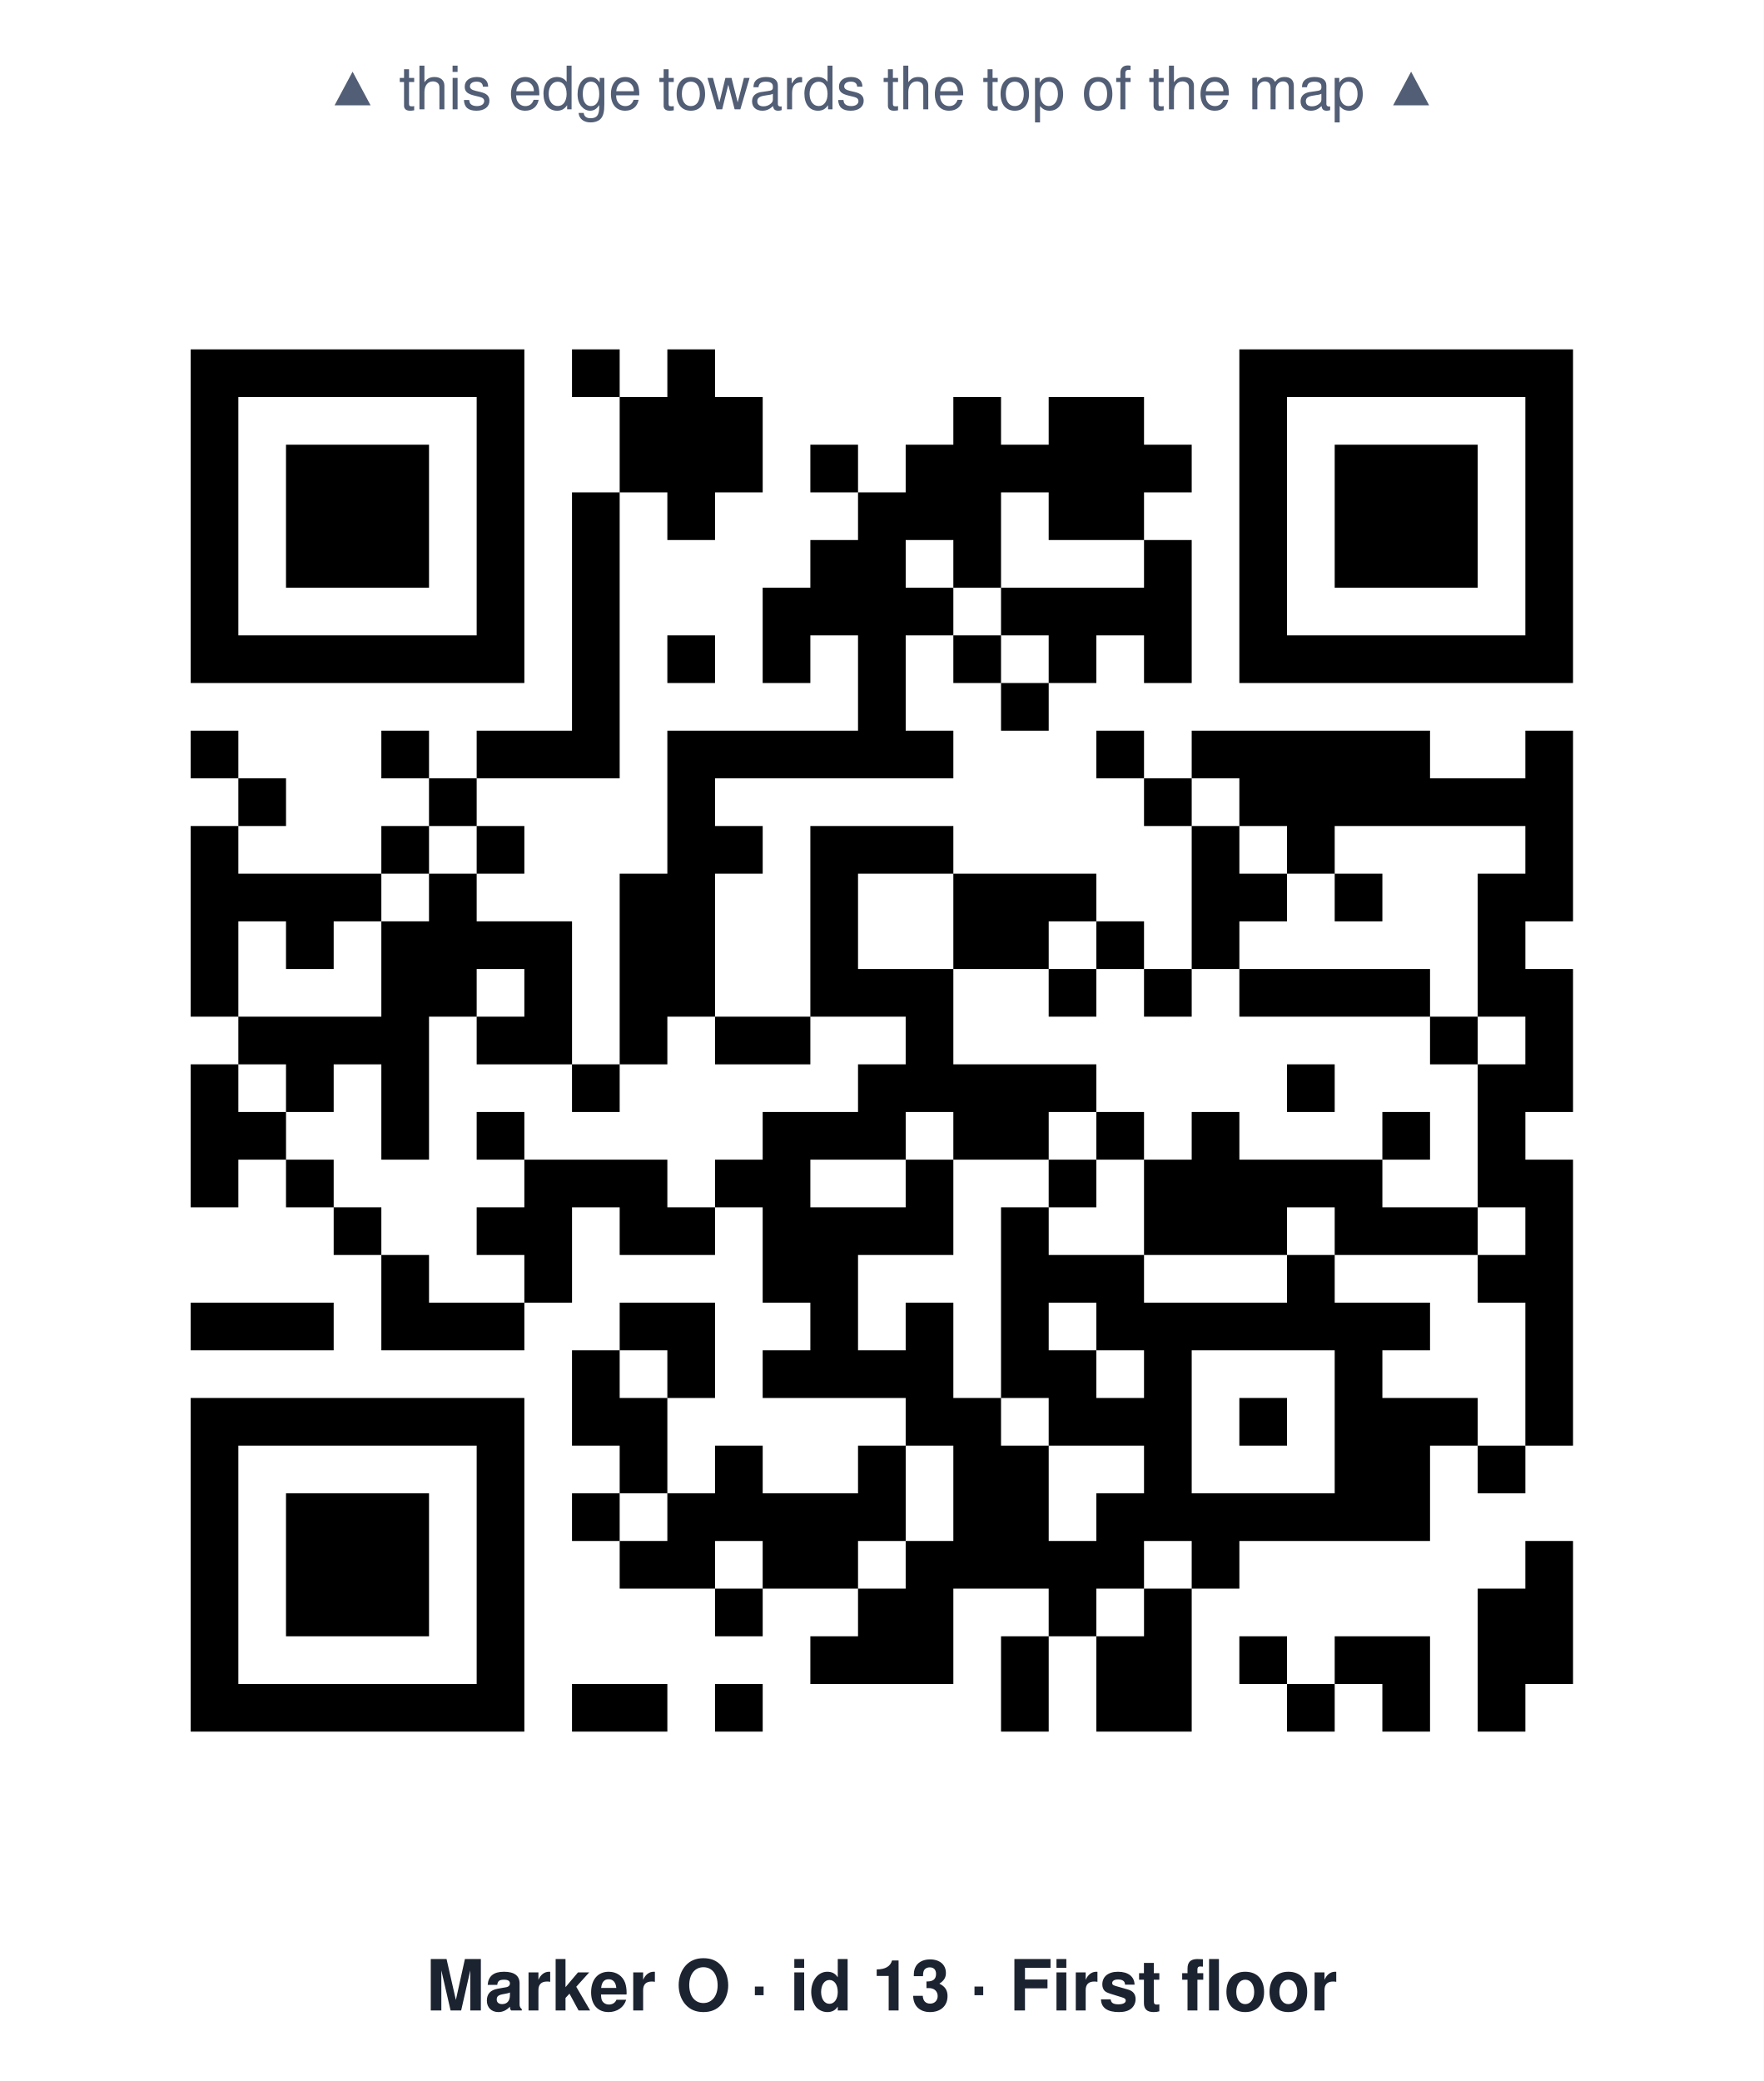
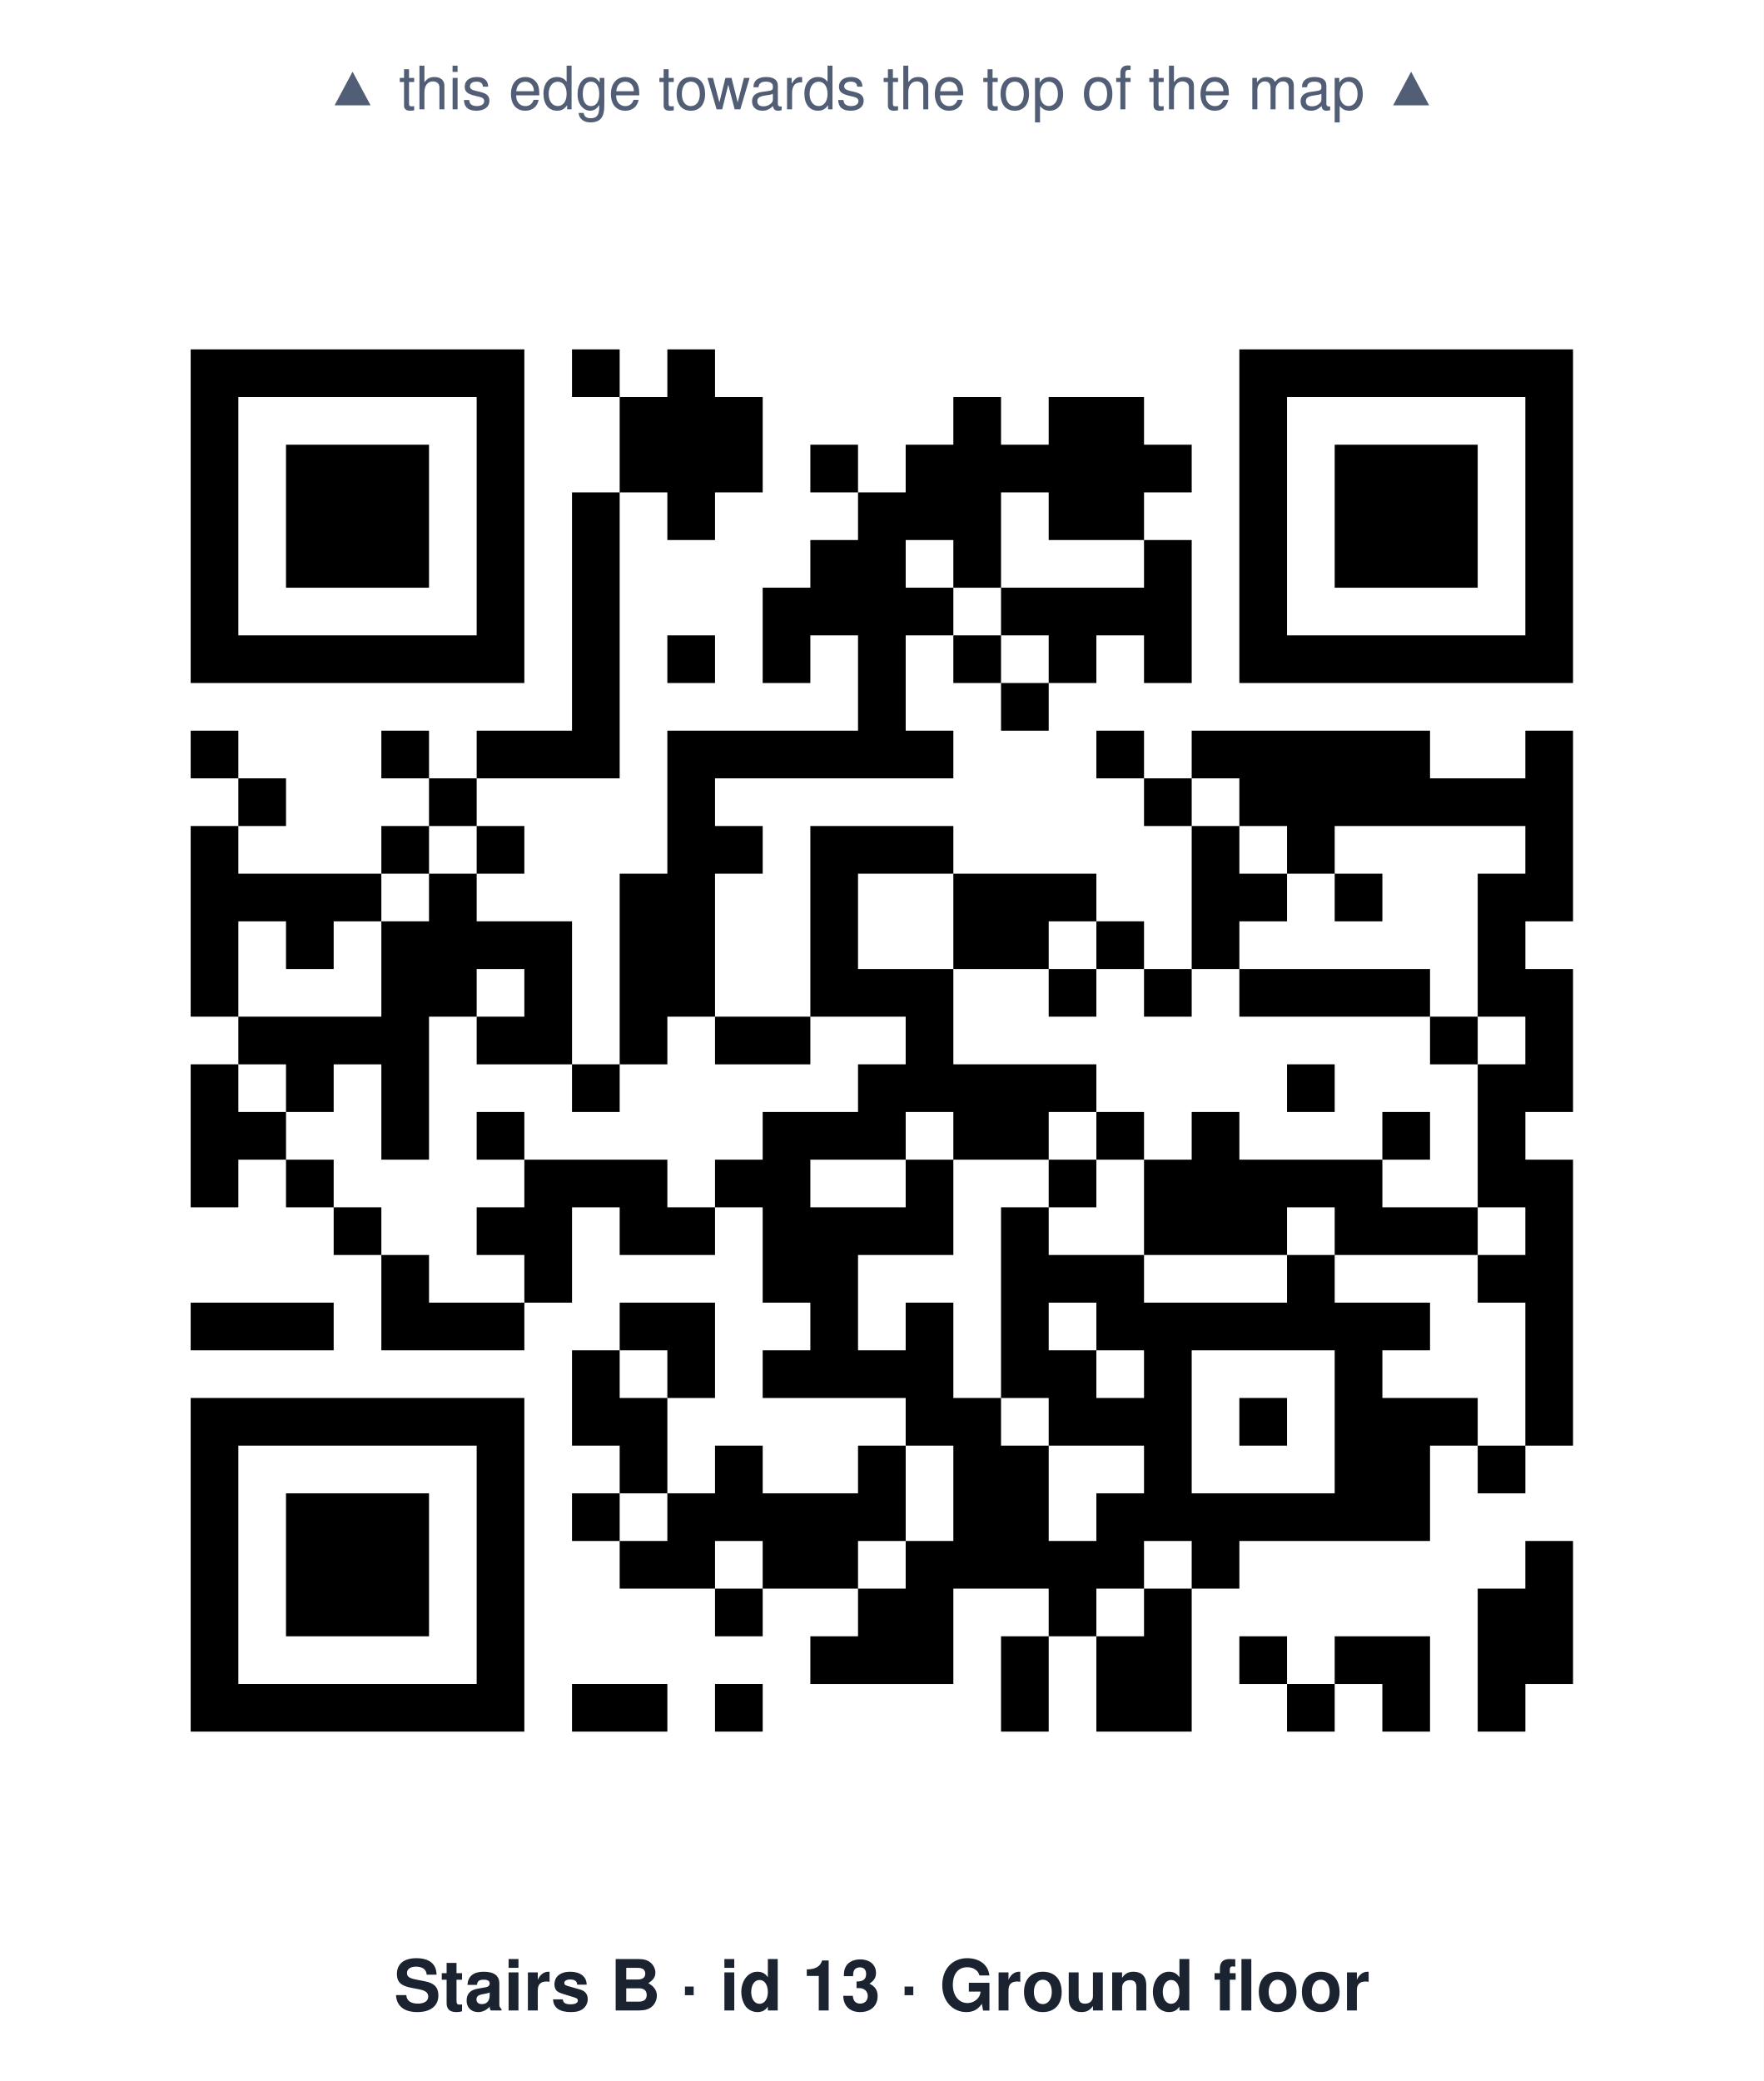
<svg xmlns="http://www.w3.org/2000/svg" viewBox="0 0 1000 1180" width="200mm" height="236mm">
  <rect width="1000" height="1180" fill="#fff" />
  <text x="500" y="62" text-anchor="middle" font-family="Helvetica, Arial, sans-serif" font-size="34" fill="#525E75">▲ this edge towards the top of the map ▲</text>
  <g transform="translate(0 90)">
    <path d="M108.11 108.11h27.03v27.03h-27.03zM135.14 108.11h27.03v27.03h-27.03zM162.16 108.11h27.03v27.03h-27.03zM189.19 108.11h27.03v27.03h-27.03zM216.22 108.11h27.03v27.03h-27.03zM243.24 108.11h27.03v27.03h-27.03zM270.27 108.11h27.03v27.03h-27.03zM324.32 108.11h27.03v27.03h-27.03zM378.38 108.11h27.03v27.03h-27.03zM702.70 108.11h27.03v27.03h-27.03zM729.73 108.11h27.03v27.03h-27.03zM756.76 108.11h27.03v27.03h-27.03zM783.78 108.11h27.03v27.03h-27.03zM810.81 108.11h27.03v27.03h-27.03zM837.84 108.11h27.03v27.03h-27.03zM864.86 108.11h27.03v27.03h-27.03zM108.11 135.14h27.03v27.03h-27.03zM270.27 135.14h27.03v27.03h-27.03zM351.35 135.14h27.03v27.03h-27.03zM378.38 135.14h27.03v27.03h-27.03zM405.41 135.14h27.03v27.03h-27.03zM540.54 135.14h27.03v27.03h-27.03zM594.59 135.14h27.03v27.03h-27.03zM621.62 135.14h27.03v27.03h-27.03zM702.70 135.14h27.03v27.03h-27.03zM864.86 135.14h27.03v27.03h-27.03zM108.11 162.16h27.03v27.03h-27.03zM162.16 162.16h27.03v27.03h-27.03zM189.19 162.16h27.03v27.03h-27.03zM216.22 162.16h27.03v27.03h-27.03zM270.27 162.16h27.03v27.03h-27.03zM351.35 162.16h27.03v27.03h-27.03zM378.38 162.16h27.03v27.03h-27.03zM405.41 162.16h27.03v27.03h-27.03zM459.46 162.16h27.03v27.03h-27.03zM513.51 162.16h27.03v27.03h-27.03zM540.54 162.16h27.03v27.03h-27.03zM567.57 162.16h27.03v27.03h-27.03zM594.59 162.16h27.03v27.03h-27.03zM621.62 162.16h27.03v27.03h-27.03zM648.65 162.16h27.03v27.03h-27.03zM702.70 162.16h27.03v27.03h-27.03zM756.76 162.16h27.03v27.03h-27.03zM783.78 162.16h27.03v27.03h-27.03zM810.81 162.16h27.03v27.03h-27.03zM864.86 162.16h27.03v27.03h-27.03zM108.11 189.19h27.03v27.03h-27.03zM162.16 189.19h27.03v27.03h-27.03zM189.19 189.19h27.03v27.03h-27.03zM216.22 189.19h27.03v27.03h-27.03zM270.27 189.19h27.03v27.03h-27.03zM324.32 189.19h27.03v27.03h-27.03zM378.38 189.19h27.03v27.03h-27.03zM486.49 189.19h27.03v27.03h-27.03zM513.51 189.19h27.03v27.03h-27.03zM540.54 189.19h27.03v27.03h-27.03zM594.59 189.19h27.03v27.03h-27.03zM621.62 189.19h27.03v27.03h-27.03zM702.70 189.19h27.03v27.03h-27.03zM756.76 189.19h27.03v27.03h-27.03zM783.78 189.19h27.03v27.03h-27.03zM810.81 189.19h27.03v27.03h-27.03zM864.86 189.19h27.03v27.03h-27.03zM108.11 216.22h27.03v27.03h-27.03zM162.16 216.22h27.03v27.03h-27.03zM189.19 216.22h27.03v27.03h-27.03zM216.22 216.22h27.03v27.03h-27.03zM270.27 216.22h27.03v27.03h-27.03zM324.32 216.22h27.03v27.03h-27.03zM459.46 216.22h27.03v27.03h-27.03zM486.49 216.22h27.03v27.03h-27.03zM540.54 216.22h27.03v27.03h-27.03zM648.65 216.22h27.03v27.03h-27.03zM702.70 216.22h27.03v27.03h-27.03zM756.76 216.22h27.03v27.03h-27.03zM783.78 216.22h27.03v27.03h-27.03zM810.81 216.22h27.03v27.03h-27.03zM864.86 216.22h27.03v27.03h-27.03zM108.11 243.24h27.03v27.03h-27.03zM270.27 243.24h27.03v27.03h-27.03zM324.32 243.24h27.03v27.03h-27.03zM432.43 243.24h27.03v27.03h-27.03zM459.46 243.24h27.03v27.03h-27.03zM486.49 243.24h27.03v27.03h-27.03zM513.51 243.24h27.03v27.03h-27.03zM567.57 243.24h27.03v27.03h-27.03zM594.59 243.24h27.03v27.03h-27.03zM621.62 243.24h27.03v27.03h-27.03zM648.65 243.24h27.03v27.03h-27.03zM702.70 243.24h27.03v27.03h-27.03zM864.86 243.24h27.03v27.03h-27.03zM108.11 270.27h27.03v27.03h-27.03zM135.14 270.27h27.03v27.03h-27.03zM162.16 270.27h27.03v27.03h-27.03zM189.19 270.27h27.03v27.03h-27.03zM216.22 270.27h27.03v27.03h-27.03zM243.24 270.27h27.03v27.03h-27.03zM270.27 270.27h27.03v27.03h-27.03zM324.32 270.27h27.03v27.03h-27.03zM378.38 270.27h27.03v27.03h-27.03zM432.43 270.27h27.03v27.03h-27.03zM486.49 270.27h27.03v27.03h-27.03zM540.54 270.27h27.03v27.03h-27.03zM594.59 270.27h27.03v27.03h-27.03zM648.65 270.27h27.03v27.03h-27.03zM702.70 270.27h27.03v27.03h-27.03zM729.73 270.27h27.03v27.03h-27.03zM756.76 270.27h27.03v27.03h-27.03zM783.78 270.27h27.03v27.03h-27.03zM810.81 270.27h27.03v27.03h-27.03zM837.84 270.27h27.03v27.03h-27.03zM864.86 270.27h27.03v27.03h-27.03zM324.32 297.30h27.03v27.03h-27.03zM486.49 297.30h27.03v27.03h-27.03zM567.57 297.30h27.03v27.03h-27.03zM108.11 324.32h27.03v27.03h-27.03zM216.22 324.32h27.03v27.03h-27.03zM270.27 324.32h27.03v27.03h-27.03zM297.30 324.32h27.03v27.03h-27.03zM324.32 324.32h27.03v27.03h-27.03zM378.38 324.32h27.03v27.03h-27.03zM405.41 324.32h27.03v27.03h-27.03zM432.43 324.32h27.03v27.03h-27.03zM459.46 324.32h27.03v27.03h-27.03zM486.49 324.32h27.03v27.03h-27.03zM513.51 324.32h27.03v27.03h-27.03zM621.62 324.32h27.03v27.03h-27.03zM675.68 324.32h27.03v27.03h-27.03zM702.70 324.32h27.03v27.03h-27.03zM729.73 324.32h27.03v27.03h-27.03zM756.76 324.32h27.03v27.03h-27.03zM783.78 324.32h27.03v27.03h-27.03zM864.86 324.32h27.03v27.03h-27.03zM135.14 351.35h27.03v27.03h-27.03zM243.24 351.35h27.03v27.03h-27.03zM378.38 351.35h27.03v27.03h-27.03zM648.65 351.35h27.03v27.03h-27.03zM702.70 351.35h27.03v27.03h-27.03zM729.73 351.35h27.03v27.03h-27.03zM756.76 351.35h27.03v27.03h-27.03zM783.78 351.35h27.03v27.03h-27.03zM810.81 351.35h27.03v27.03h-27.03zM837.84 351.35h27.03v27.03h-27.03zM864.86 351.35h27.03v27.03h-27.03zM108.11 378.38h27.03v27.03h-27.03zM216.22 378.38h27.03v27.03h-27.03zM270.27 378.38h27.03v27.03h-27.03zM378.38 378.38h27.03v27.03h-27.03zM405.41 378.38h27.03v27.03h-27.03zM459.46 378.38h27.03v27.03h-27.03zM486.49 378.38h27.03v27.03h-27.03zM513.51 378.38h27.03v27.03h-27.03zM675.68 378.38h27.03v27.03h-27.03zM729.73 378.38h27.03v27.03h-27.03zM864.86 378.38h27.03v27.03h-27.03zM108.11 405.41h27.03v27.03h-27.03zM135.14 405.41h27.03v27.03h-27.03zM162.16 405.41h27.03v27.03h-27.03zM189.19 405.41h27.03v27.03h-27.03zM243.24 405.41h27.03v27.03h-27.03zM351.35 405.41h27.03v27.03h-27.03zM378.38 405.41h27.03v27.03h-27.03zM459.46 405.41h27.03v27.03h-27.03zM540.54 405.41h27.03v27.03h-27.03zM567.57 405.41h27.03v27.03h-27.03zM594.59 405.41h27.03v27.03h-27.03zM675.68 405.41h27.03v27.03h-27.03zM702.70 405.41h27.03v27.03h-27.03zM756.76 405.41h27.03v27.03h-27.03zM837.84 405.41h27.03v27.03h-27.03zM864.86 405.41h27.03v27.03h-27.03zM108.11 432.43h27.03v27.03h-27.03zM162.16 432.43h27.03v27.03h-27.03zM216.22 432.43h27.03v27.03h-27.03zM243.24 432.43h27.03v27.03h-27.03zM270.27 432.43h27.03v27.03h-27.03zM297.30 432.43h27.03v27.03h-27.03zM351.35 432.43h27.03v27.03h-27.03zM378.38 432.43h27.03v27.03h-27.03zM459.46 432.43h27.03v27.03h-27.03zM540.54 432.43h27.03v27.03h-27.03zM567.57 432.43h27.03v27.03h-27.03zM621.62 432.43h27.03v27.03h-27.03zM675.68 432.43h27.03v27.03h-27.03zM837.84 432.43h27.03v27.03h-27.03zM108.11 459.46h27.03v27.03h-27.03zM216.22 459.46h27.03v27.03h-27.03zM243.24 459.46h27.03v27.03h-27.03zM297.30 459.46h27.03v27.03h-27.03zM351.35 459.46h27.03v27.03h-27.03zM378.38 459.46h27.03v27.03h-27.03zM459.46 459.46h27.03v27.03h-27.03zM486.49 459.46h27.03v27.03h-27.03zM513.51 459.46h27.03v27.03h-27.03zM594.59 459.46h27.03v27.03h-27.03zM648.65 459.46h27.03v27.03h-27.03zM702.70 459.46h27.03v27.03h-27.03zM729.73 459.46h27.03v27.03h-27.03zM756.76 459.46h27.03v27.03h-27.03zM783.78 459.46h27.03v27.03h-27.03zM837.84 459.46h27.03v27.03h-27.03zM864.86 459.46h27.03v27.03h-27.03zM135.14 486.49h27.03v27.03h-27.03zM162.16 486.49h27.03v27.03h-27.03zM189.19 486.49h27.03v27.03h-27.03zM216.22 486.49h27.03v27.03h-27.03zM270.27 486.49h27.03v27.03h-27.03zM297.30 486.49h27.03v27.03h-27.03zM351.35 486.49h27.03v27.03h-27.03zM405.41 486.49h27.03v27.03h-27.03zM432.43 486.49h27.03v27.03h-27.03zM513.51 486.49h27.03v27.03h-27.03zM810.81 486.49h27.03v27.03h-27.03zM864.86 486.49h27.03v27.03h-27.03zM108.11 513.51h27.03v27.03h-27.03zM162.16 513.51h27.03v27.03h-27.03zM216.22 513.51h27.03v27.03h-27.03zM324.32 513.51h27.03v27.03h-27.03zM486.49 513.51h27.03v27.03h-27.03zM513.51 513.51h27.03v27.03h-27.03zM540.54 513.51h27.03v27.03h-27.03zM567.57 513.51h27.03v27.03h-27.03zM594.59 513.51h27.03v27.03h-27.03zM729.73 513.51h27.03v27.03h-27.03zM837.84 513.51h27.03v27.03h-27.03zM864.86 513.51h27.03v27.03h-27.03zM108.11 540.54h27.03v27.03h-27.03zM135.14 540.54h27.03v27.03h-27.03zM216.22 540.54h27.03v27.03h-27.03zM270.27 540.54h27.03v27.03h-27.03zM432.43 540.54h27.03v27.03h-27.03zM459.46 540.54h27.03v27.03h-27.03zM486.49 540.54h27.03v27.03h-27.03zM540.54 540.54h27.03v27.03h-27.03zM567.57 540.54h27.03v27.03h-27.03zM621.62 540.54h27.03v27.03h-27.03zM675.68 540.54h27.03v27.03h-27.03zM783.78 540.54h27.03v27.03h-27.03zM837.84 540.54h27.03v27.03h-27.03zM108.11 567.57h27.03v27.03h-27.03zM162.16 567.57h27.03v27.03h-27.03zM297.30 567.57h27.03v27.03h-27.03zM324.32 567.57h27.03v27.03h-27.03zM351.35 567.57h27.03v27.03h-27.03zM405.41 567.57h27.03v27.03h-27.03zM432.43 567.57h27.03v27.03h-27.03zM513.51 567.57h27.03v27.03h-27.03zM594.59 567.57h27.03v27.03h-27.03zM648.65 567.57h27.03v27.03h-27.03zM675.68 567.57h27.03v27.03h-27.03zM702.70 567.57h27.03v27.03h-27.03zM729.73 567.57h27.03v27.03h-27.03zM756.76 567.57h27.03v27.03h-27.03zM837.84 567.57h27.03v27.03h-27.03zM864.86 567.57h27.03v27.03h-27.03zM189.19 594.59h27.03v27.03h-27.03zM270.27 594.59h27.03v27.03h-27.03zM297.30 594.59h27.03v27.03h-27.03zM351.35 594.59h27.03v27.03h-27.03zM378.38 594.59h27.03v27.03h-27.03zM432.43 594.59h27.03v27.03h-27.03zM459.46 594.59h27.03v27.03h-27.03zM486.49 594.59h27.03v27.03h-27.03zM513.51 594.59h27.03v27.03h-27.03zM567.57 594.59h27.03v27.03h-27.03zM648.65 594.59h27.03v27.03h-27.03zM675.68 594.59h27.03v27.03h-27.03zM702.70 594.59h27.03v27.03h-27.03zM756.76 594.59h27.03v27.03h-27.03zM783.78 594.59h27.03v27.03h-27.03zM810.81 594.59h27.03v27.03h-27.03zM864.86 594.59h27.03v27.03h-27.03zM216.22 621.62h27.03v27.03h-27.03zM297.30 621.62h27.03v27.03h-27.03zM432.43 621.62h27.03v27.03h-27.03zM459.46 621.62h27.03v27.03h-27.03zM567.57 621.62h27.03v27.03h-27.03zM594.59 621.62h27.03v27.03h-27.03zM621.62 621.62h27.03v27.03h-27.03zM729.73 621.62h27.03v27.03h-27.03zM837.84 621.62h27.03v27.03h-27.03zM864.86 621.62h27.03v27.03h-27.03zM108.11 648.65h27.03v27.03h-27.03zM135.14 648.65h27.03v27.03h-27.03zM162.16 648.65h27.03v27.03h-27.03zM216.22 648.65h27.03v27.03h-27.03zM243.24 648.65h27.03v27.03h-27.03zM270.27 648.65h27.03v27.03h-27.03zM351.35 648.65h27.03v27.03h-27.03zM378.38 648.65h27.03v27.03h-27.03zM459.46 648.65h27.03v27.03h-27.03zM513.51 648.65h27.03v27.03h-27.03zM567.57 648.65h27.03v27.03h-27.03zM621.62 648.65h27.03v27.03h-27.03zM648.65 648.65h27.03v27.03h-27.03zM675.68 648.65h27.03v27.03h-27.03zM702.70 648.65h27.03v27.03h-27.03zM729.73 648.65h27.03v27.03h-27.03zM756.76 648.65h27.03v27.03h-27.03zM783.78 648.65h27.03v27.03h-27.03zM864.86 648.65h27.03v27.03h-27.03zM324.32 675.68h27.03v27.03h-27.03zM378.38 675.68h27.03v27.03h-27.03zM432.43 675.68h27.03v27.03h-27.03zM459.46 675.68h27.03v27.03h-27.03zM486.49 675.68h27.03v27.03h-27.03zM513.51 675.68h27.03v27.03h-27.03zM567.57 675.68h27.03v27.03h-27.03zM594.59 675.68h27.03v27.03h-27.03zM648.65 675.68h27.03v27.03h-27.03zM756.76 675.68h27.03v27.03h-27.03zM864.86 675.68h27.03v27.03h-27.03zM108.11 702.70h27.03v27.03h-27.03zM135.14 702.70h27.03v27.03h-27.03zM162.16 702.70h27.03v27.03h-27.03zM189.19 702.70h27.03v27.03h-27.03zM216.22 702.70h27.03v27.03h-27.03zM243.24 702.70h27.03v27.03h-27.03zM270.27 702.70h27.03v27.03h-27.03zM324.32 702.70h27.03v27.03h-27.03zM351.35 702.70h27.03v27.03h-27.03zM513.51 702.70h27.03v27.03h-27.03zM540.54 702.70h27.03v27.03h-27.03zM594.59 702.70h27.03v27.03h-27.03zM621.62 702.70h27.03v27.03h-27.03zM648.65 702.70h27.03v27.03h-27.03zM702.70 702.70h27.03v27.03h-27.03zM756.76 702.70h27.03v27.03h-27.03zM783.78 702.70h27.03v27.03h-27.03zM810.81 702.70h27.03v27.03h-27.03zM864.86 702.70h27.03v27.03h-27.03zM108.11 729.73h27.03v27.03h-27.03zM270.27 729.73h27.03v27.03h-27.03zM351.35 729.73h27.03v27.03h-27.03zM405.41 729.73h27.03v27.03h-27.03zM486.49 729.73h27.03v27.03h-27.03zM540.54 729.73h27.03v27.03h-27.03zM567.57 729.73h27.03v27.03h-27.03zM648.65 729.73h27.03v27.03h-27.03zM756.76 729.73h27.03v27.03h-27.03zM783.78 729.73h27.03v27.03h-27.03zM837.84 729.73h27.03v27.03h-27.03zM108.11 756.76h27.03v27.03h-27.03zM162.16 756.76h27.03v27.03h-27.03zM189.19 756.76h27.03v27.03h-27.03zM216.22 756.76h27.03v27.03h-27.03zM270.27 756.76h27.03v27.03h-27.03zM324.32 756.76h27.03v27.03h-27.03zM378.38 756.76h27.03v27.03h-27.03zM405.41 756.76h27.03v27.03h-27.03zM432.43 756.76h27.03v27.03h-27.03zM459.46 756.76h27.03v27.03h-27.03zM486.49 756.76h27.03v27.03h-27.03zM540.54 756.76h27.03v27.03h-27.03zM567.57 756.76h27.03v27.03h-27.03zM621.62 756.76h27.03v27.03h-27.03zM648.65 756.76h27.03v27.03h-27.03zM675.68 756.76h27.03v27.03h-27.03zM702.70 756.76h27.03v27.03h-27.03zM729.73 756.76h27.03v27.03h-27.03zM756.76 756.76h27.03v27.03h-27.03zM783.78 756.76h27.03v27.03h-27.03zM108.11 783.78h27.03v27.03h-27.03zM162.16 783.78h27.03v27.03h-27.03zM189.19 783.78h27.03v27.03h-27.03zM216.22 783.78h27.03v27.03h-27.03zM270.27 783.78h27.03v27.03h-27.03zM351.35 783.78h27.03v27.03h-27.03zM378.38 783.78h27.03v27.03h-27.03zM432.43 783.78h27.03v27.03h-27.03zM459.46 783.78h27.03v27.03h-27.03zM513.51 783.78h27.03v27.03h-27.03zM540.54 783.78h27.03v27.03h-27.03zM567.57 783.78h27.03v27.03h-27.03zM594.59 783.78h27.03v27.03h-27.03zM621.62 783.78h27.03v27.03h-27.03zM675.68 783.78h27.03v27.03h-27.03zM864.86 783.78h27.03v27.03h-27.03zM108.11 810.81h27.03v27.03h-27.03zM162.16 810.81h27.03v27.03h-27.03zM189.19 810.81h27.03v27.03h-27.03zM216.22 810.81h27.03v27.03h-27.03zM270.27 810.81h27.03v27.03h-27.03zM405.41 810.81h27.03v27.03h-27.03zM486.49 810.81h27.03v27.03h-27.03zM513.51 810.81h27.03v27.03h-27.03zM594.59 810.81h27.03v27.03h-27.03zM648.65 810.81h27.03v27.03h-27.03zM837.84 810.81h27.03v27.03h-27.03zM864.86 810.81h27.03v27.03h-27.03zM108.11 837.84h27.03v27.03h-27.03zM270.27 837.84h27.03v27.03h-27.03zM459.46 837.84h27.03v27.03h-27.03zM486.49 837.84h27.03v27.03h-27.03zM513.51 837.84h27.03v27.03h-27.03zM567.57 837.84h27.03v27.03h-27.03zM621.62 837.84h27.03v27.03h-27.03zM648.65 837.84h27.03v27.03h-27.03zM702.70 837.84h27.03v27.03h-27.03zM756.76 837.84h27.03v27.03h-27.03zM783.78 837.84h27.03v27.03h-27.03zM837.84 837.84h27.03v27.03h-27.03zM864.86 837.84h27.03v27.03h-27.03zM108.11 864.86h27.03v27.03h-27.03zM135.14 864.86h27.03v27.03h-27.03zM162.16 864.86h27.03v27.03h-27.03zM189.19 864.86h27.03v27.03h-27.03zM216.22 864.86h27.03v27.03h-27.03zM243.24 864.86h27.03v27.03h-27.03zM270.27 864.86h27.03v27.03h-27.03zM324.32 864.86h27.03v27.03h-27.03zM351.35 864.86h27.03v27.03h-27.03zM405.41 864.86h27.03v27.03h-27.03zM567.57 864.86h27.03v27.03h-27.03zM621.62 864.86h27.03v27.03h-27.03zM648.65 864.86h27.03v27.03h-27.03zM729.73 864.86h27.03v27.03h-27.03zM783.78 864.86h27.03v27.03h-27.03zM837.84 864.86h27.03v27.03h-27.03z" fill="#000" />
  </g>
-   <text x="500" y="1140" text-anchor="middle" font-family="Helvetica, Arial, sans-serif" font-size="40" font-weight="bold" fill="#1c2330">Marker O · id 13 · First floor</text>
+   <text x="500" y="1140" text-anchor="middle" font-family="Helvetica, Arial, sans-serif" font-size="40" font-weight="bold" fill="#1c2330">Stairs B · id 13 · Ground floor</text>
</svg>
